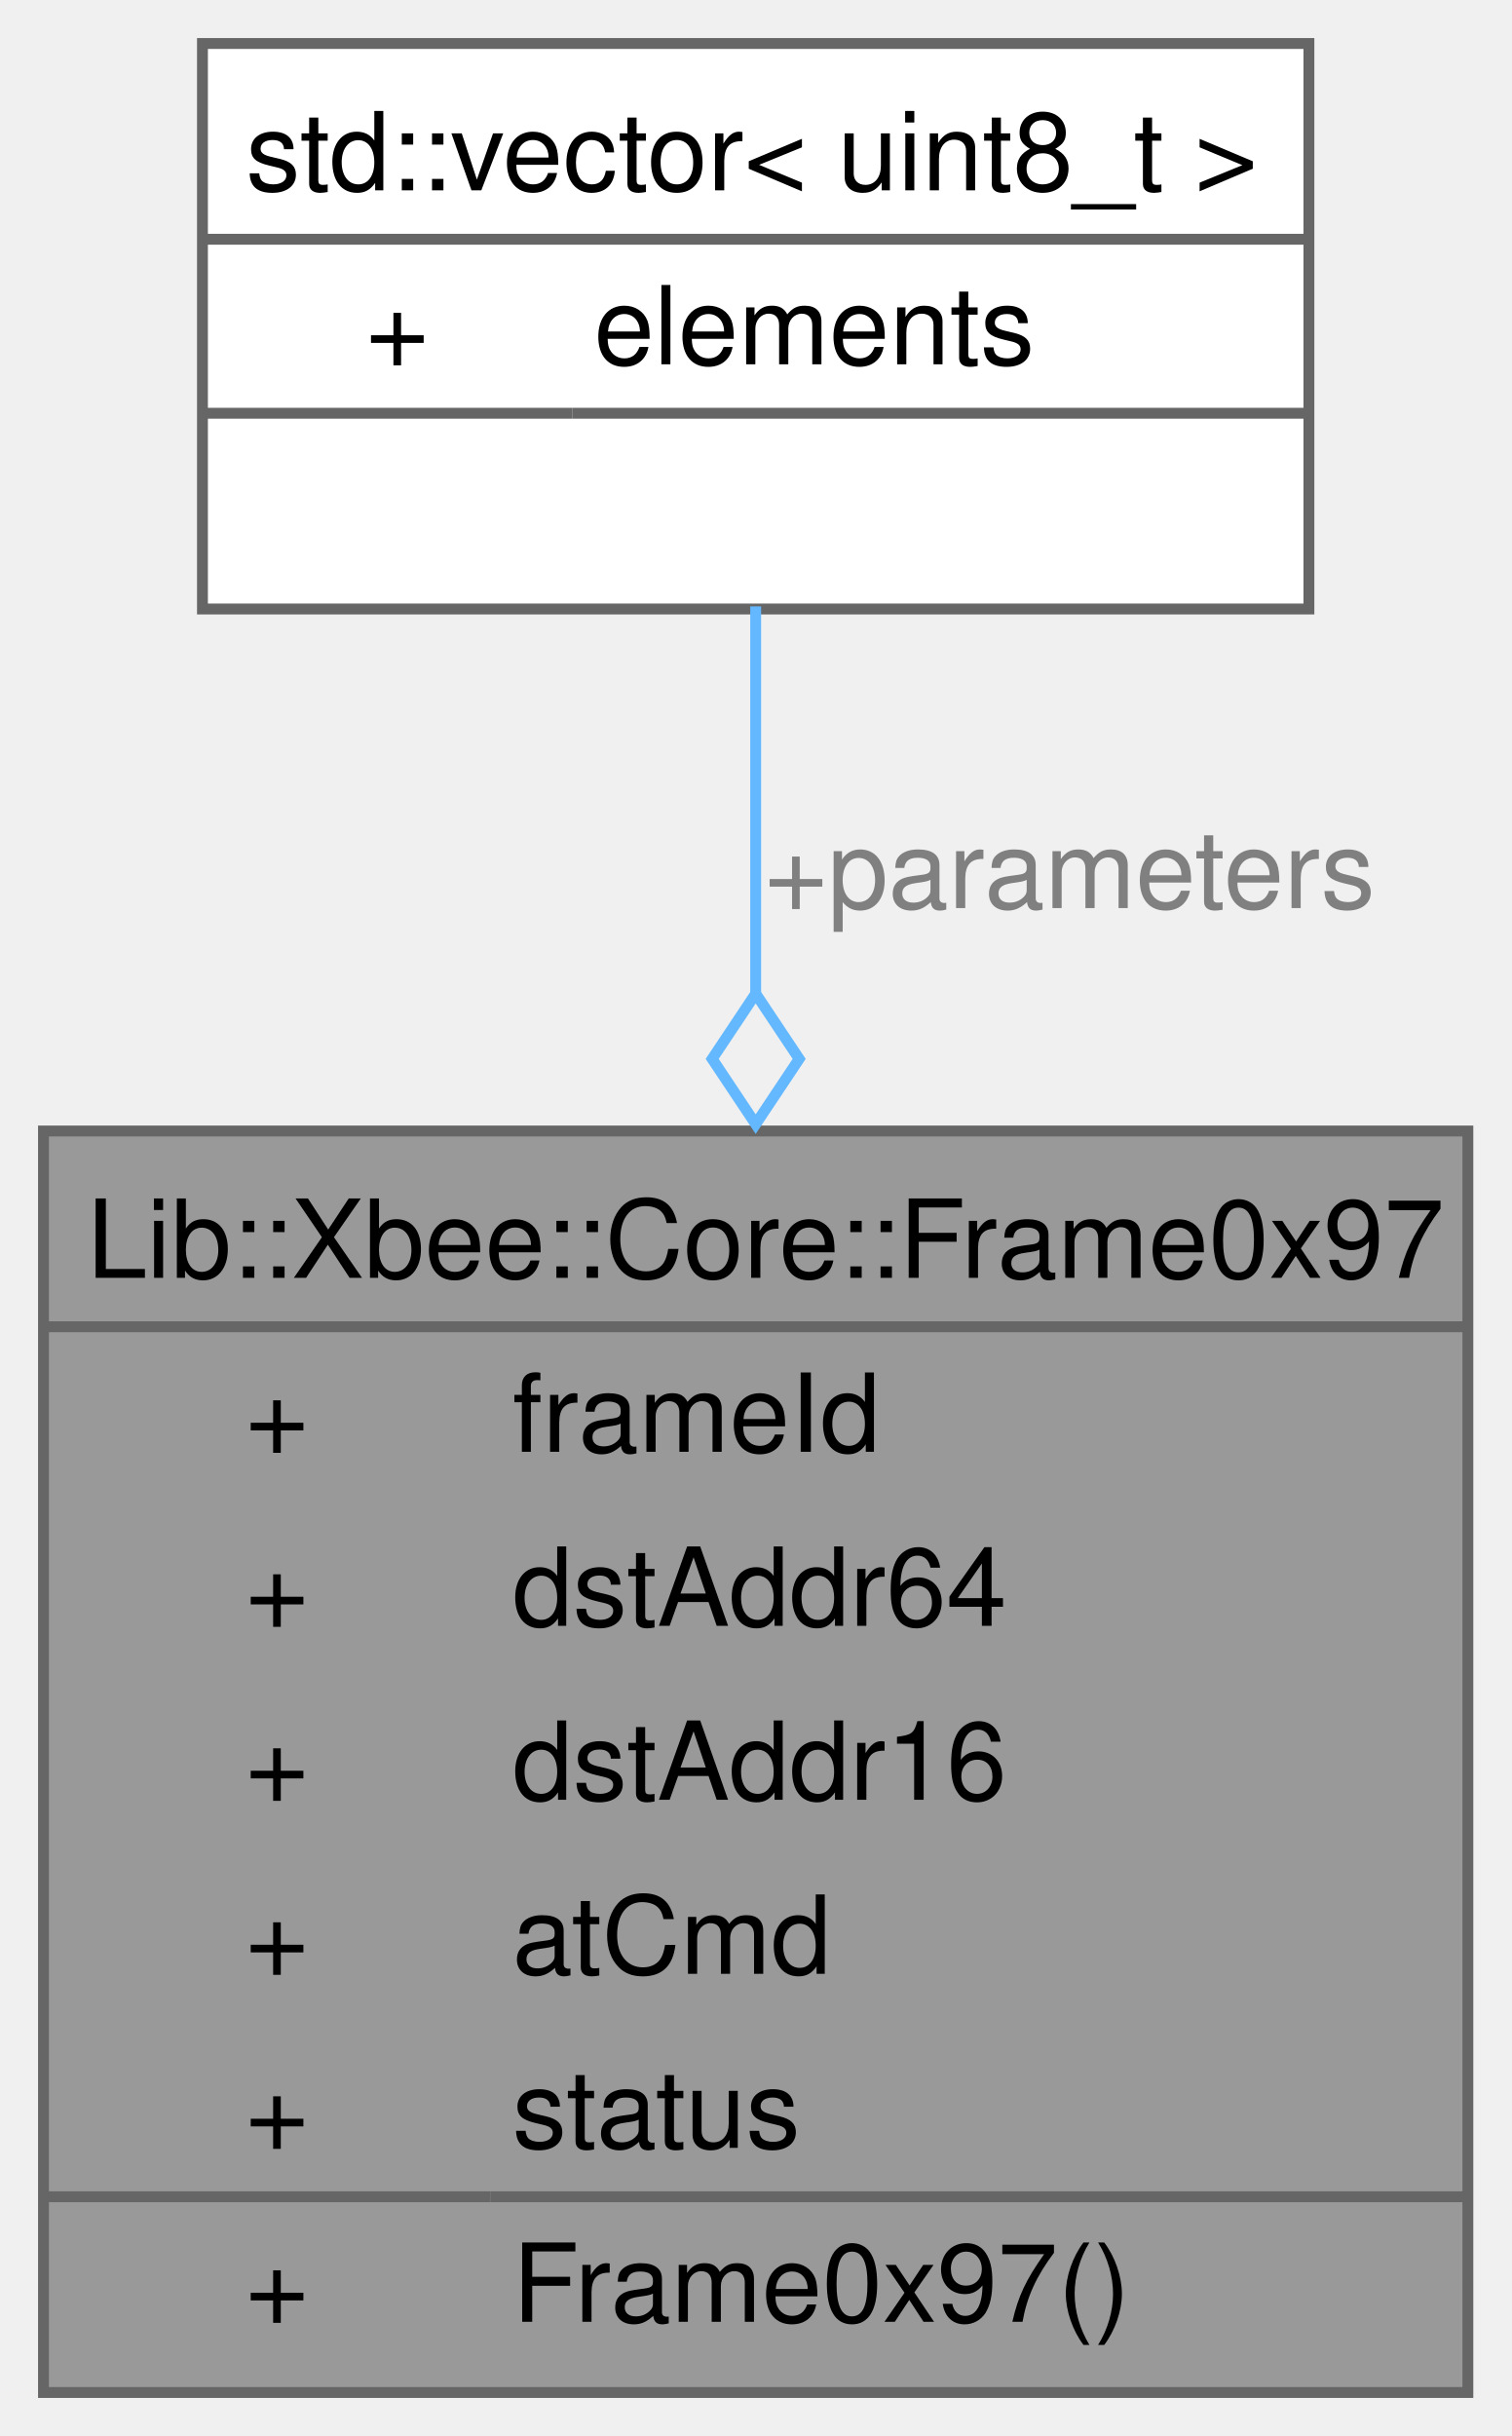
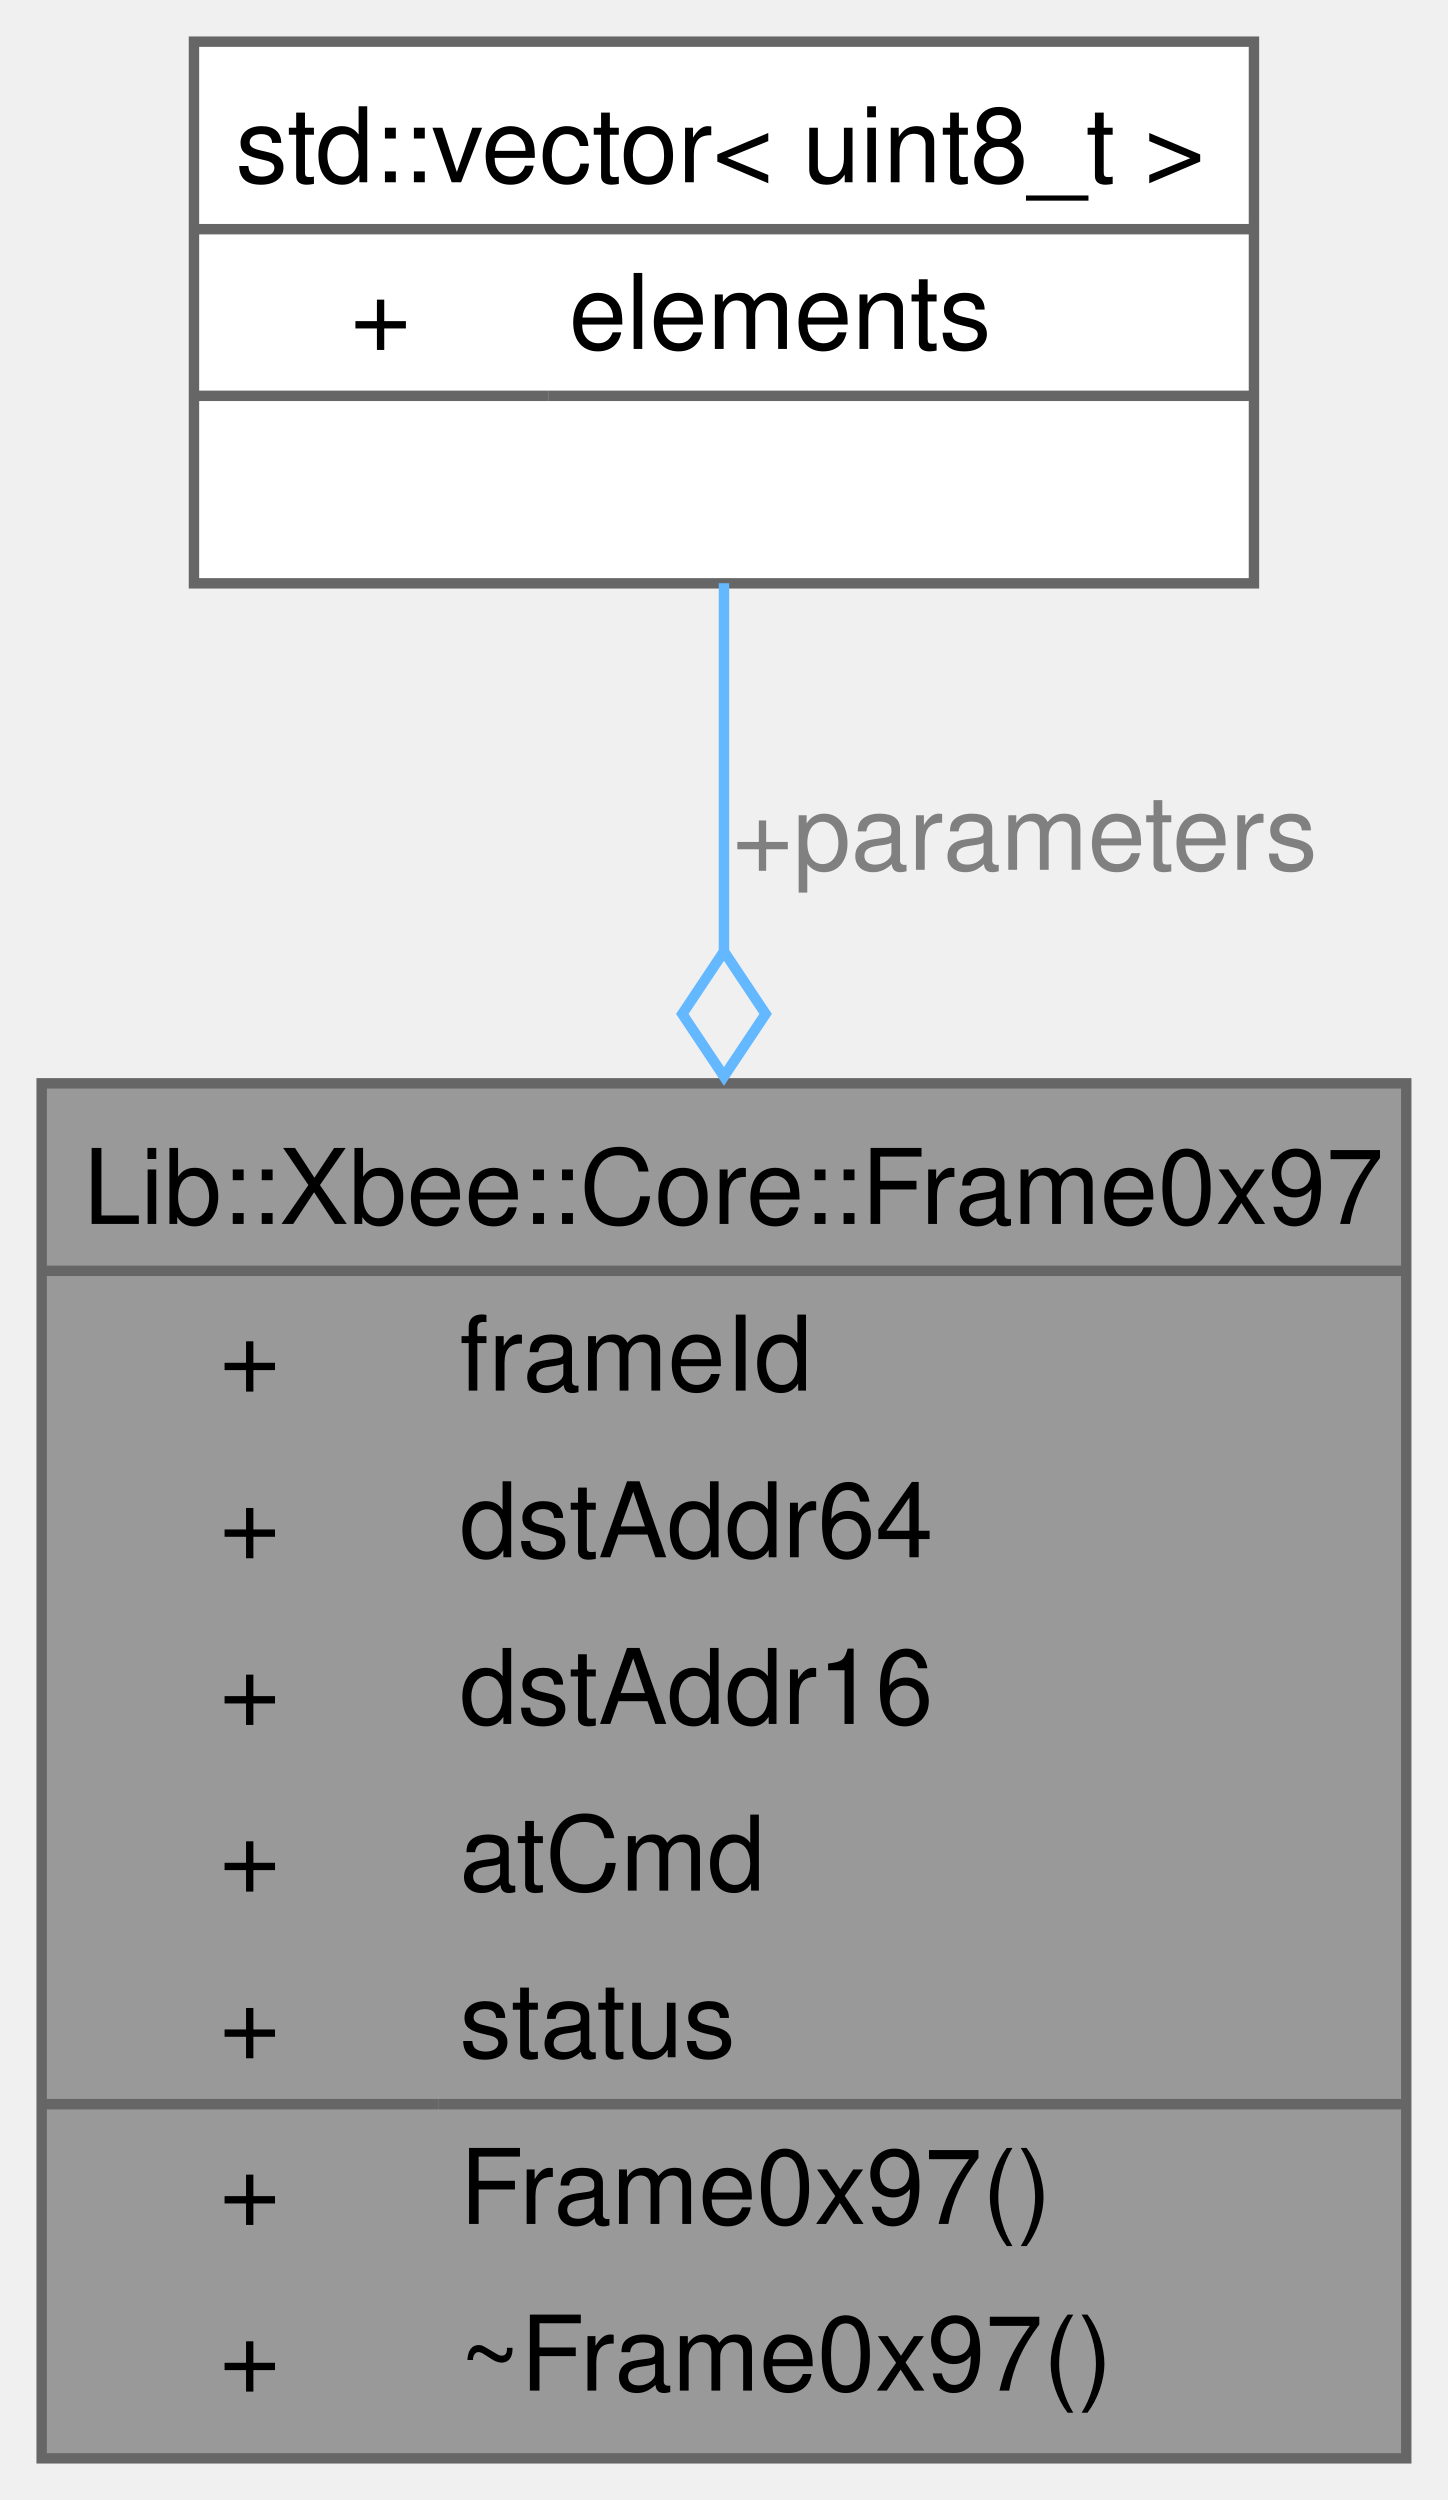
- <svg xmlns="http://www.w3.org/2000/svg" xmlns:xlink="http://www.w3.org/1999/xlink" width="139pt" height="224pt" viewBox="0.00 0.00 139.00 224.00">
-   <g id="graph0" class="graph" transform="scale(1 1) rotate(0) translate(4 220)">
+ <svg xmlns="http://www.w3.org/2000/svg" xmlns:xlink="http://www.w3.org/1999/xlink" width="139pt" height="240pt" viewBox="0.00 0.00 139.00 240.00">
+   <g id="graph0" class="graph" transform="scale(1 1) rotate(0) translate(4 236)">
    <g id="Node000001" class="node">
      <g id="a_Node000001">
        <a xlink:title="Represents a response frame with ID 0x97 from an XBee device.">
-           <polygon fill="#999999" stroke="none" points="131,-116 0,-116 0,0 131,0 131,-116" />
-           <text text-anchor="start" x="4" y="-102.5" font-family="Helvetica,sans-Serif" font-size="10.00">Lib::Xbee::Core::Frame0x97</text>
-           <text text-anchor="start" x="18.56" y="-86.5" font-family="Helvetica,sans-Serif" font-size="10.00">+</text>
-           <text text-anchor="start" x="43.12" y="-86.5" font-family="Helvetica,sans-Serif" font-size="10.00">frameId</text>
-           <text text-anchor="start" x="18.56" y="-70.5" font-family="Helvetica,sans-Serif" font-size="10.00">+</text>
-           <text text-anchor="start" x="43.12" y="-70.5" font-family="Helvetica,sans-Serif" font-size="10.00">dstAddr64</text>
-           <text text-anchor="start" x="18.56" y="-54.5" font-family="Helvetica,sans-Serif" font-size="10.00">+</text>
-           <text text-anchor="start" x="43.12" y="-54.5" font-family="Helvetica,sans-Serif" font-size="10.00">dstAddr16</text>
-           <text text-anchor="start" x="18.56" y="-38.5" font-family="Helvetica,sans-Serif" font-size="10.00">+</text>
-           <text text-anchor="start" x="43.12" y="-38.5" font-family="Helvetica,sans-Serif" font-size="10.00">atCmd</text>
-           <text text-anchor="start" x="18.56" y="-22.5" font-family="Helvetica,sans-Serif" font-size="10.00">+</text>
-           <text text-anchor="start" x="43.12" y="-22.5" font-family="Helvetica,sans-Serif" font-size="10.00">status</text>
-           <text text-anchor="start" x="18.56" y="-6.5" font-family="Helvetica,sans-Serif" font-size="10.00">+</text>
-           <text text-anchor="start" x="43.12" y="-6.5" font-family="Helvetica,sans-Serif" font-size="10.00">Frame0x97()</text>
-           <polygon fill="#666666" stroke="#666666" points="0,-98 0,-98 131,-98 131,-98 0,-98" />
-           <polygon fill="#666666" stroke="#666666" points="0,-18 0,-18 41.12,-18 41.12,-18 0,-18" />
-           <polygon fill="#666666" stroke="#666666" points="41.12,-18 41.12,-18 131,-18 131,-18 41.12,-18" />
-           <polygon fill="none" stroke="#666666" points="0,0 0,-116 131,-116 131,0 0,0" />
+           <polygon fill="#999999" stroke="none" points="131,-132 0,-132 0,0 131,0 131,-132" />
+           <text text-anchor="start" x="4" y="-118.5" font-family="Helvetica,sans-Serif" font-size="10.00">Lib::Xbee::Core::Frame0x97</text>
+           <text text-anchor="start" x="17.06" y="-102.5" font-family="Helvetica,sans-Serif" font-size="10.00">+</text>
+           <text text-anchor="start" x="40.12" y="-102.5" font-family="Helvetica,sans-Serif" font-size="10.00">frameId</text>
+           <text text-anchor="start" x="17.06" y="-86.5" font-family="Helvetica,sans-Serif" font-size="10.00">+</text>
+           <text text-anchor="start" x="40.12" y="-86.5" font-family="Helvetica,sans-Serif" font-size="10.00">dstAddr64</text>
+           <text text-anchor="start" x="17.06" y="-70.5" font-family="Helvetica,sans-Serif" font-size="10.00">+</text>
+           <text text-anchor="start" x="40.12" y="-70.5" font-family="Helvetica,sans-Serif" font-size="10.00">dstAddr16</text>
+           <text text-anchor="start" x="17.06" y="-54.5" font-family="Helvetica,sans-Serif" font-size="10.00">+</text>
+           <text text-anchor="start" x="40.12" y="-54.5" font-family="Helvetica,sans-Serif" font-size="10.00">atCmd</text>
+           <text text-anchor="start" x="17.06" y="-38.5" font-family="Helvetica,sans-Serif" font-size="10.00">+</text>
+           <text text-anchor="start" x="40.12" y="-38.5" font-family="Helvetica,sans-Serif" font-size="10.00">status</text>
+           <text text-anchor="start" x="17.06" y="-22.5" font-family="Helvetica,sans-Serif" font-size="10.00">+</text>
+           <text text-anchor="start" x="40.12" y="-22.5" font-family="Helvetica,sans-Serif" font-size="10.00">Frame0x97()</text>
+           <text text-anchor="start" x="17.06" y="-6.5" font-family="Helvetica,sans-Serif" font-size="10.00">+</text>
+           <text text-anchor="start" x="40.12" y="-6.5" font-family="Helvetica,sans-Serif" font-size="10.00">~Frame0x97()</text>
+           <polygon fill="#666666" stroke="#666666" points="0,-114 0,-114 131,-114 131,-114 0,-114" />
+           <polygon fill="#666666" stroke="#666666" points="0,-34 0,-34 38.12,-34 38.12,-34 0,-34" />
+           <polygon fill="#666666" stroke="#666666" points="38.12,-34 38.12,-34 131,-34 131,-34 38.12,-34" />
+           <polygon fill="none" stroke="#666666" points="0,0 0,-132 131,-132 131,0 0,0" />
        </a>
      </g>
    </g>
    <g id="Node000002" class="node">
      <g id="a_Node000002">
        <a xlink:title=" ">
-           <polygon fill="white" stroke="none" points="116.38,-216 14.63,-216 14.63,-164 116.38,-164 116.38,-216" />
-           <text text-anchor="start" x="18.62" y="-202.5" font-family="Helvetica,sans-Serif" font-size="10.00">std::vector&lt; uint8_t &gt;</text>
-           <text text-anchor="start" x="29.62" y="-186.5" font-family="Helvetica,sans-Serif" font-size="10.00">+</text>
-           <text text-anchor="start" x="50.62" y="-186.5" font-family="Helvetica,sans-Serif" font-size="10.00">elements</text>
-           <text text-anchor="start" x="64" y="-170.5" font-family="Helvetica,sans-Serif" font-size="10.00"> </text>
-           <polygon fill="#666666" stroke="#666666" points="14.62,-198 14.62,-198 116.38,-198 116.38,-198 14.62,-198" />
-           <polygon fill="#666666" stroke="#666666" points="14.62,-182 14.62,-182 48.62,-182 48.62,-182 14.62,-182" />
-           <polygon fill="#666666" stroke="#666666" points="48.62,-182 48.62,-182 116.38,-182 116.38,-182 48.62,-182" />
-           <polygon fill="none" stroke="#666666" points="14.62,-164 14.62,-216 116.38,-216 116.38,-164 14.62,-164" />
+           <polygon fill="white" stroke="none" points="116.38,-232 14.63,-232 14.63,-180 116.38,-180 116.38,-232" />
+           <text text-anchor="start" x="18.62" y="-218.5" font-family="Helvetica,sans-Serif" font-size="10.00">std::vector&lt; uint8_t &gt;</text>
+           <text text-anchor="start" x="29.62" y="-202.5" font-family="Helvetica,sans-Serif" font-size="10.00">+</text>
+           <text text-anchor="start" x="50.62" y="-202.5" font-family="Helvetica,sans-Serif" font-size="10.00">elements</text>
+           <text text-anchor="start" x="64" y="-186.5" font-family="Helvetica,sans-Serif" font-size="10.00"> </text>
+           <polygon fill="#666666" stroke="#666666" points="14.62,-214 14.62,-214 116.38,-214 116.38,-214 14.62,-214" />
+           <polygon fill="#666666" stroke="#666666" points="14.62,-198 14.62,-198 48.62,-198 48.62,-198 14.62,-198" />
+           <polygon fill="#666666" stroke="#666666" points="48.62,-198 48.62,-198 116.38,-198 116.38,-198 48.62,-198" />
+           <polygon fill="none" stroke="#666666" points="14.62,-180 14.62,-232 116.38,-232 116.38,-180 14.62,-180" />
        </a>
      </g>
    </g>
    <g id="edge1_Node000001_Node000002" class="edge">
      <g id="a_edge1_Node000001_Node000002">
        <a xlink:title=" ">
-           <path fill="none" stroke="#63b8ff" d="M65.5,-164.24C65.5,-153.91 65.5,-141.34 65.5,-128.54" />
-           <polygon fill="none" stroke="#63b8ff" points="65.5,-128.63 61.5,-122.63 65.5,-116.63 69.5,-122.63 65.5,-128.63" />
+           <path fill="none" stroke="#63b8ff" d="M65.5,-180.01C65.5,-169.81 65.5,-157.42 65.5,-144.62" />
+           <polygon fill="none" stroke="#63b8ff" points="65.5,-144.66 61.5,-138.66 65.5,-132.66 69.5,-138.66 65.5,-144.66" />
        </a>
      </g>
-       <text text-anchor="middle" x="94.38" y="-136.5" font-family="Helvetica,sans-Serif" font-size="10.00" fill="grey"> +parameters</text>
+       <text text-anchor="middle" x="94.38" y="-152.5" font-family="Helvetica,sans-Serif" font-size="10.00" fill="grey"> +parameters</text>
    </g>
  </g>
</svg>
